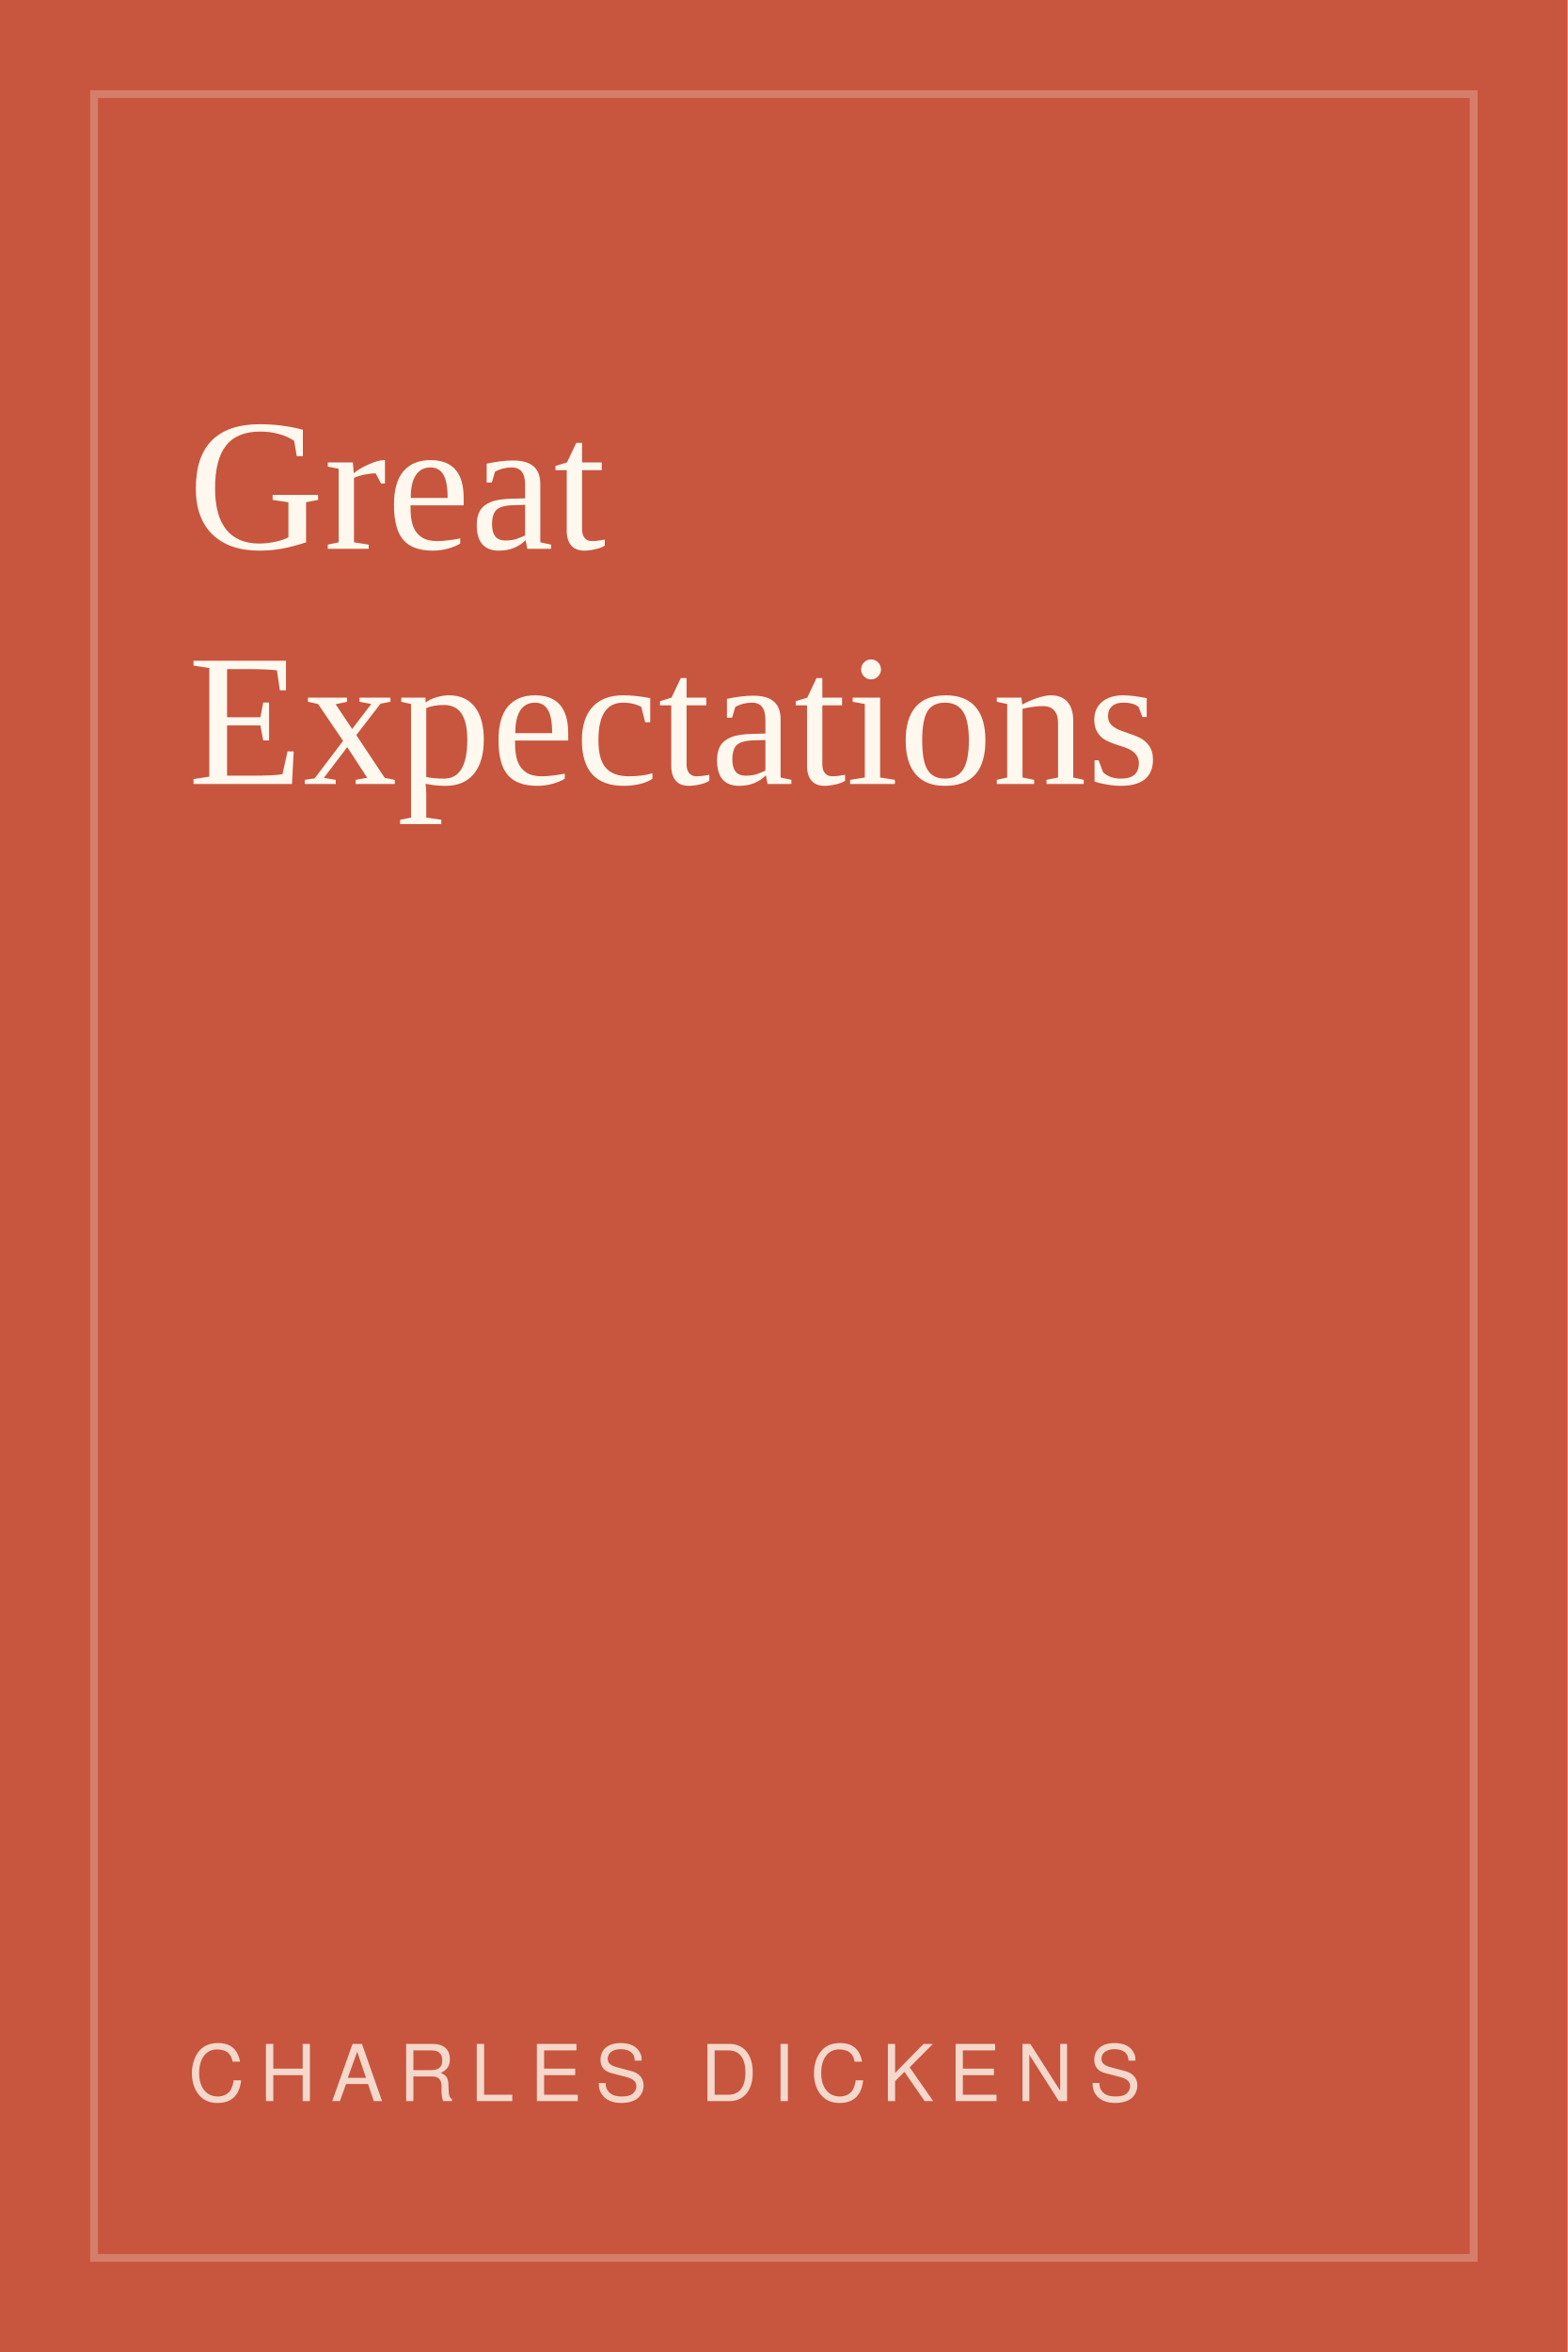
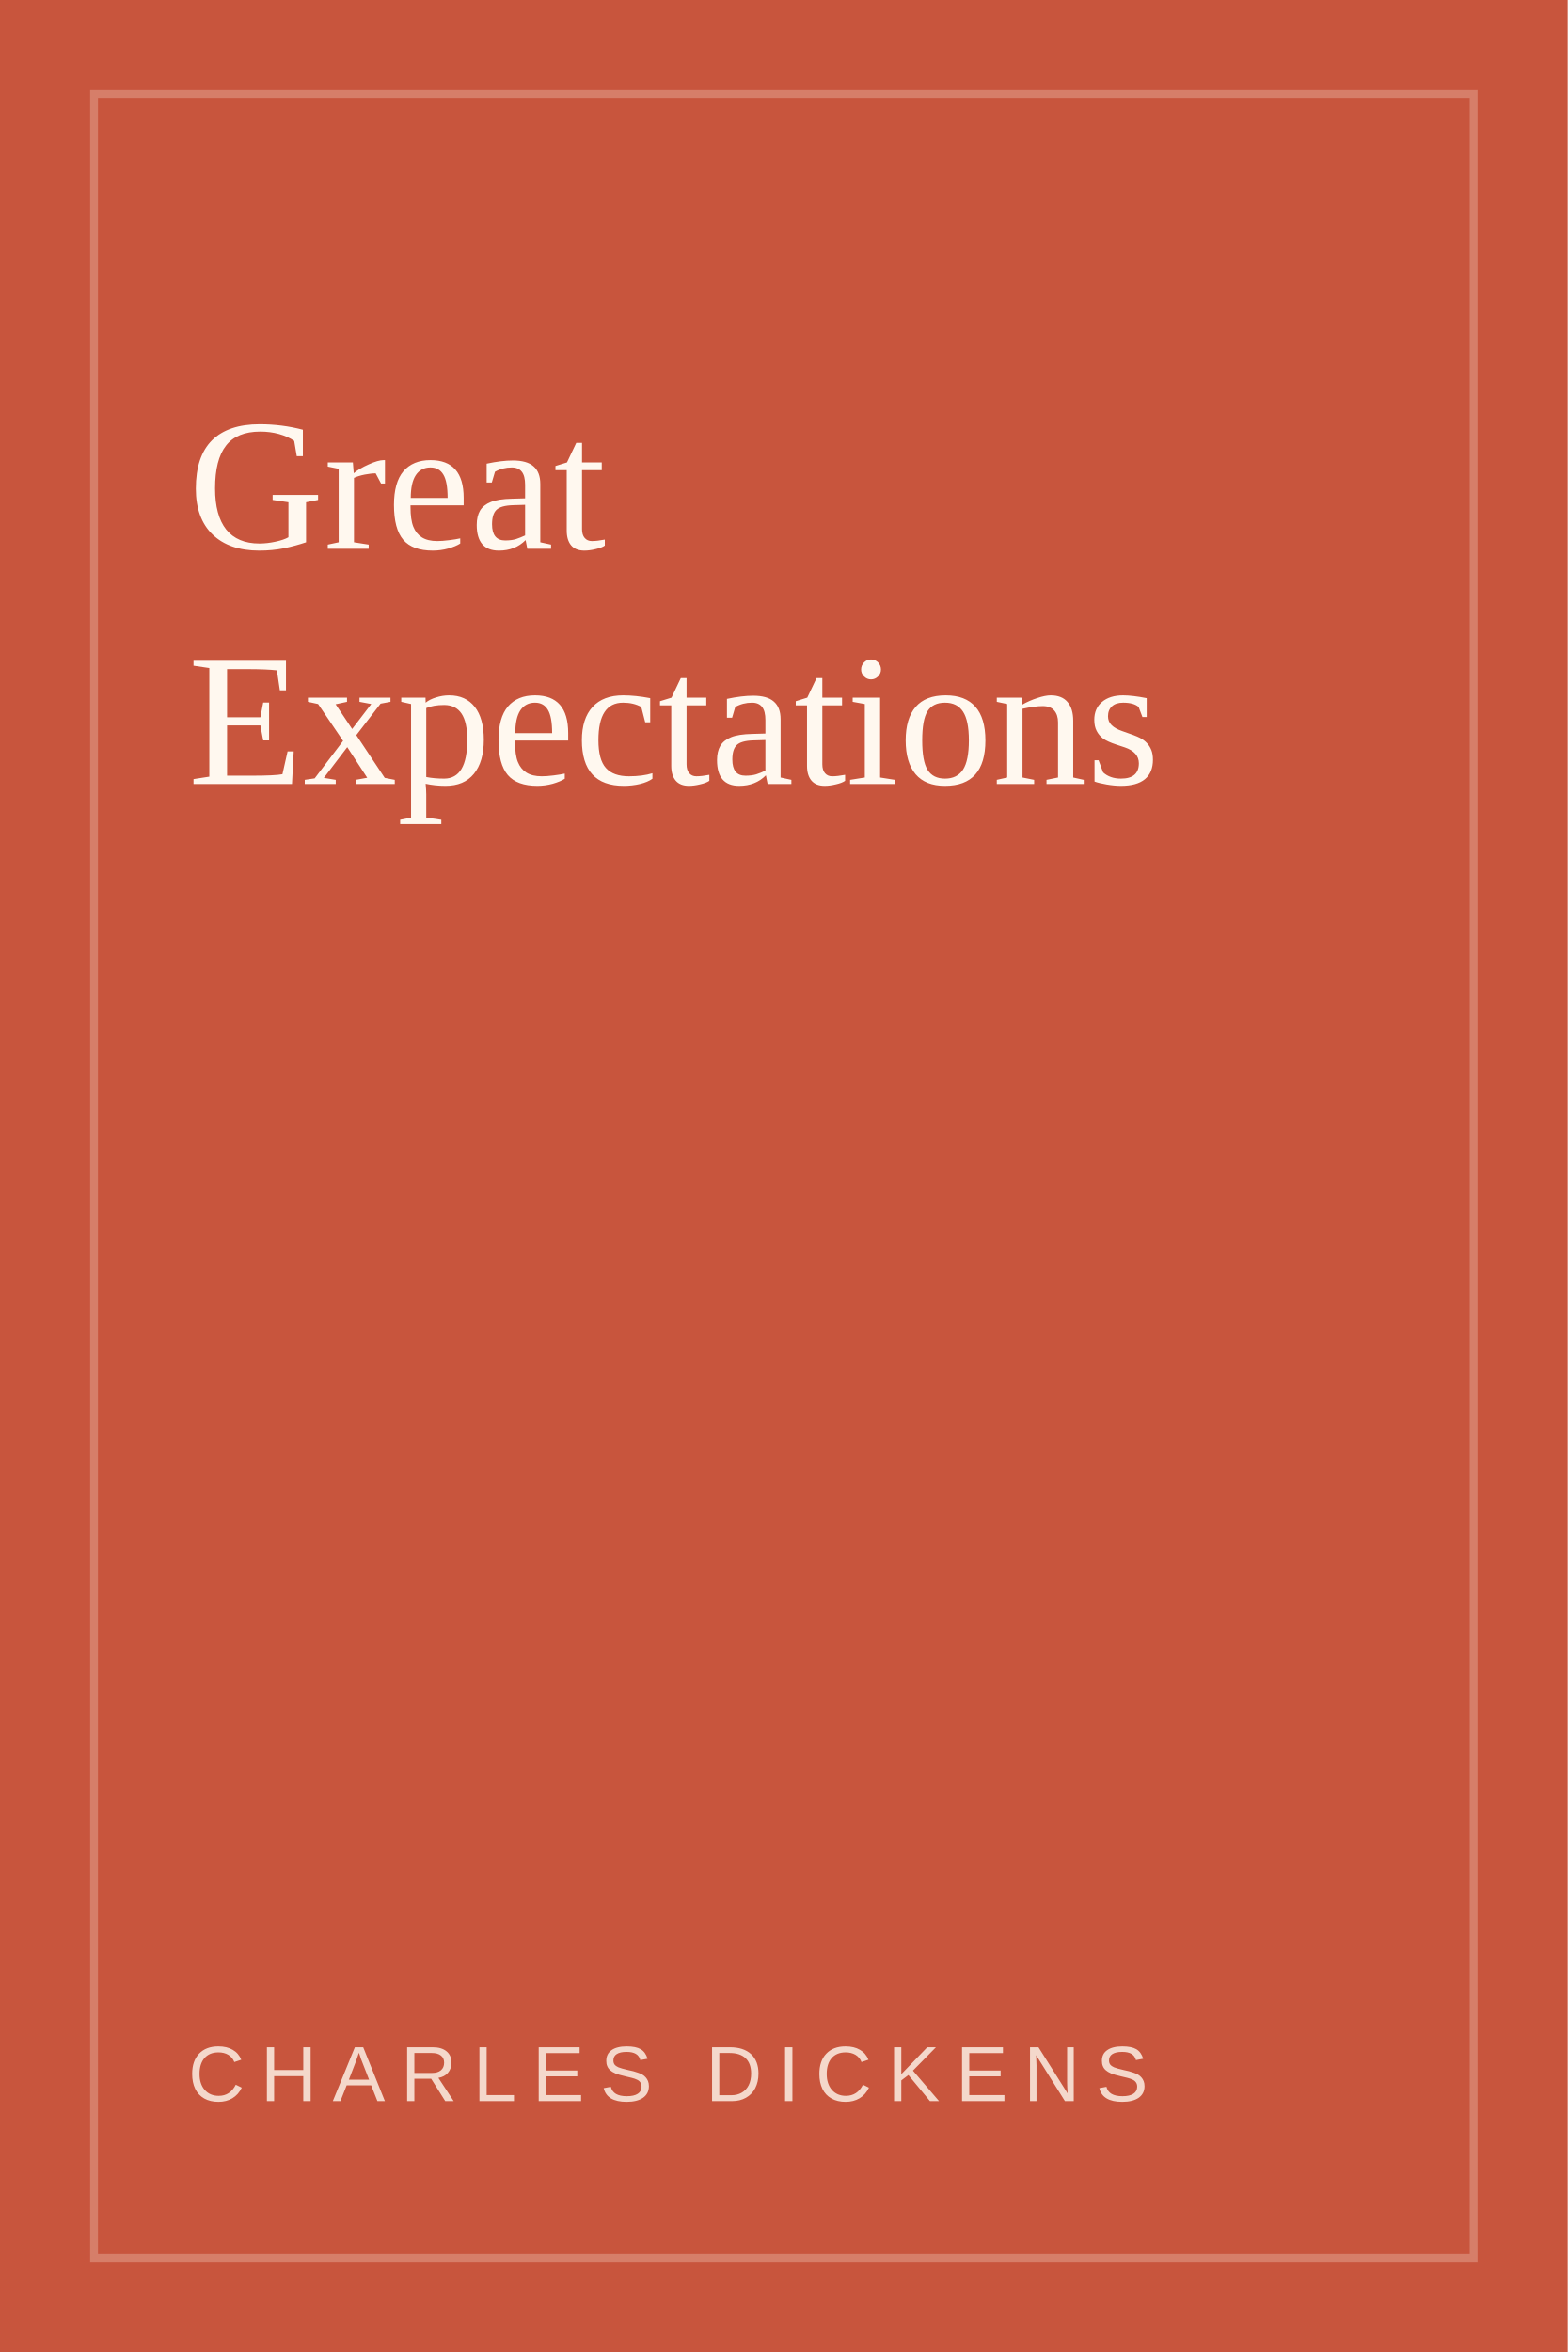
<svg xmlns="http://www.w3.org/2000/svg" width="200" height="300" viewBox="0 0 200 300" role="img" aria-label="Great Expectations">
  <rect width="200" height="300" fill="#c8553d" />
  <rect x="12" y="12" width="176" height="276" fill="none" stroke="#fff8ef" stroke-opacity=".25" />
-   <text x="24" y="70" fill="#fff8ef" font-family="Georgia, 'Times New Roman', serif" font-size="24" font-weight="400">
+   <text x="24" y="70" fill="#fff8ef" font-family="'Times New Roman', 'Noto Serif', 'Liberation Serif', 'DejaVu Serif', serif" font-size="24" font-weight="400">
    <tspan x="24" dy="0">Great</tspan>
    <tspan x="24" dy="30">Expectations</tspan>
  </text>
-   <text x="24" y="268" fill="#fff8ef" fill-opacity=".8" font-family="Helvetica, Arial, sans-serif" font-size="10" letter-spacing="2">CHARLES DICKENS</text>
+   <text x="24" y="268" fill="#fff8ef" fill-opacity=".8" font-family="Arial, 'Helvetica Neue', 'Noto Sans', 'Liberation Sans', 'DejaVu Sans', sans-serif" font-size="10" letter-spacing="2">
+     <tspan x="24" dy="0">CHARLES DICKENS</tspan>
+   </text>
</svg>
